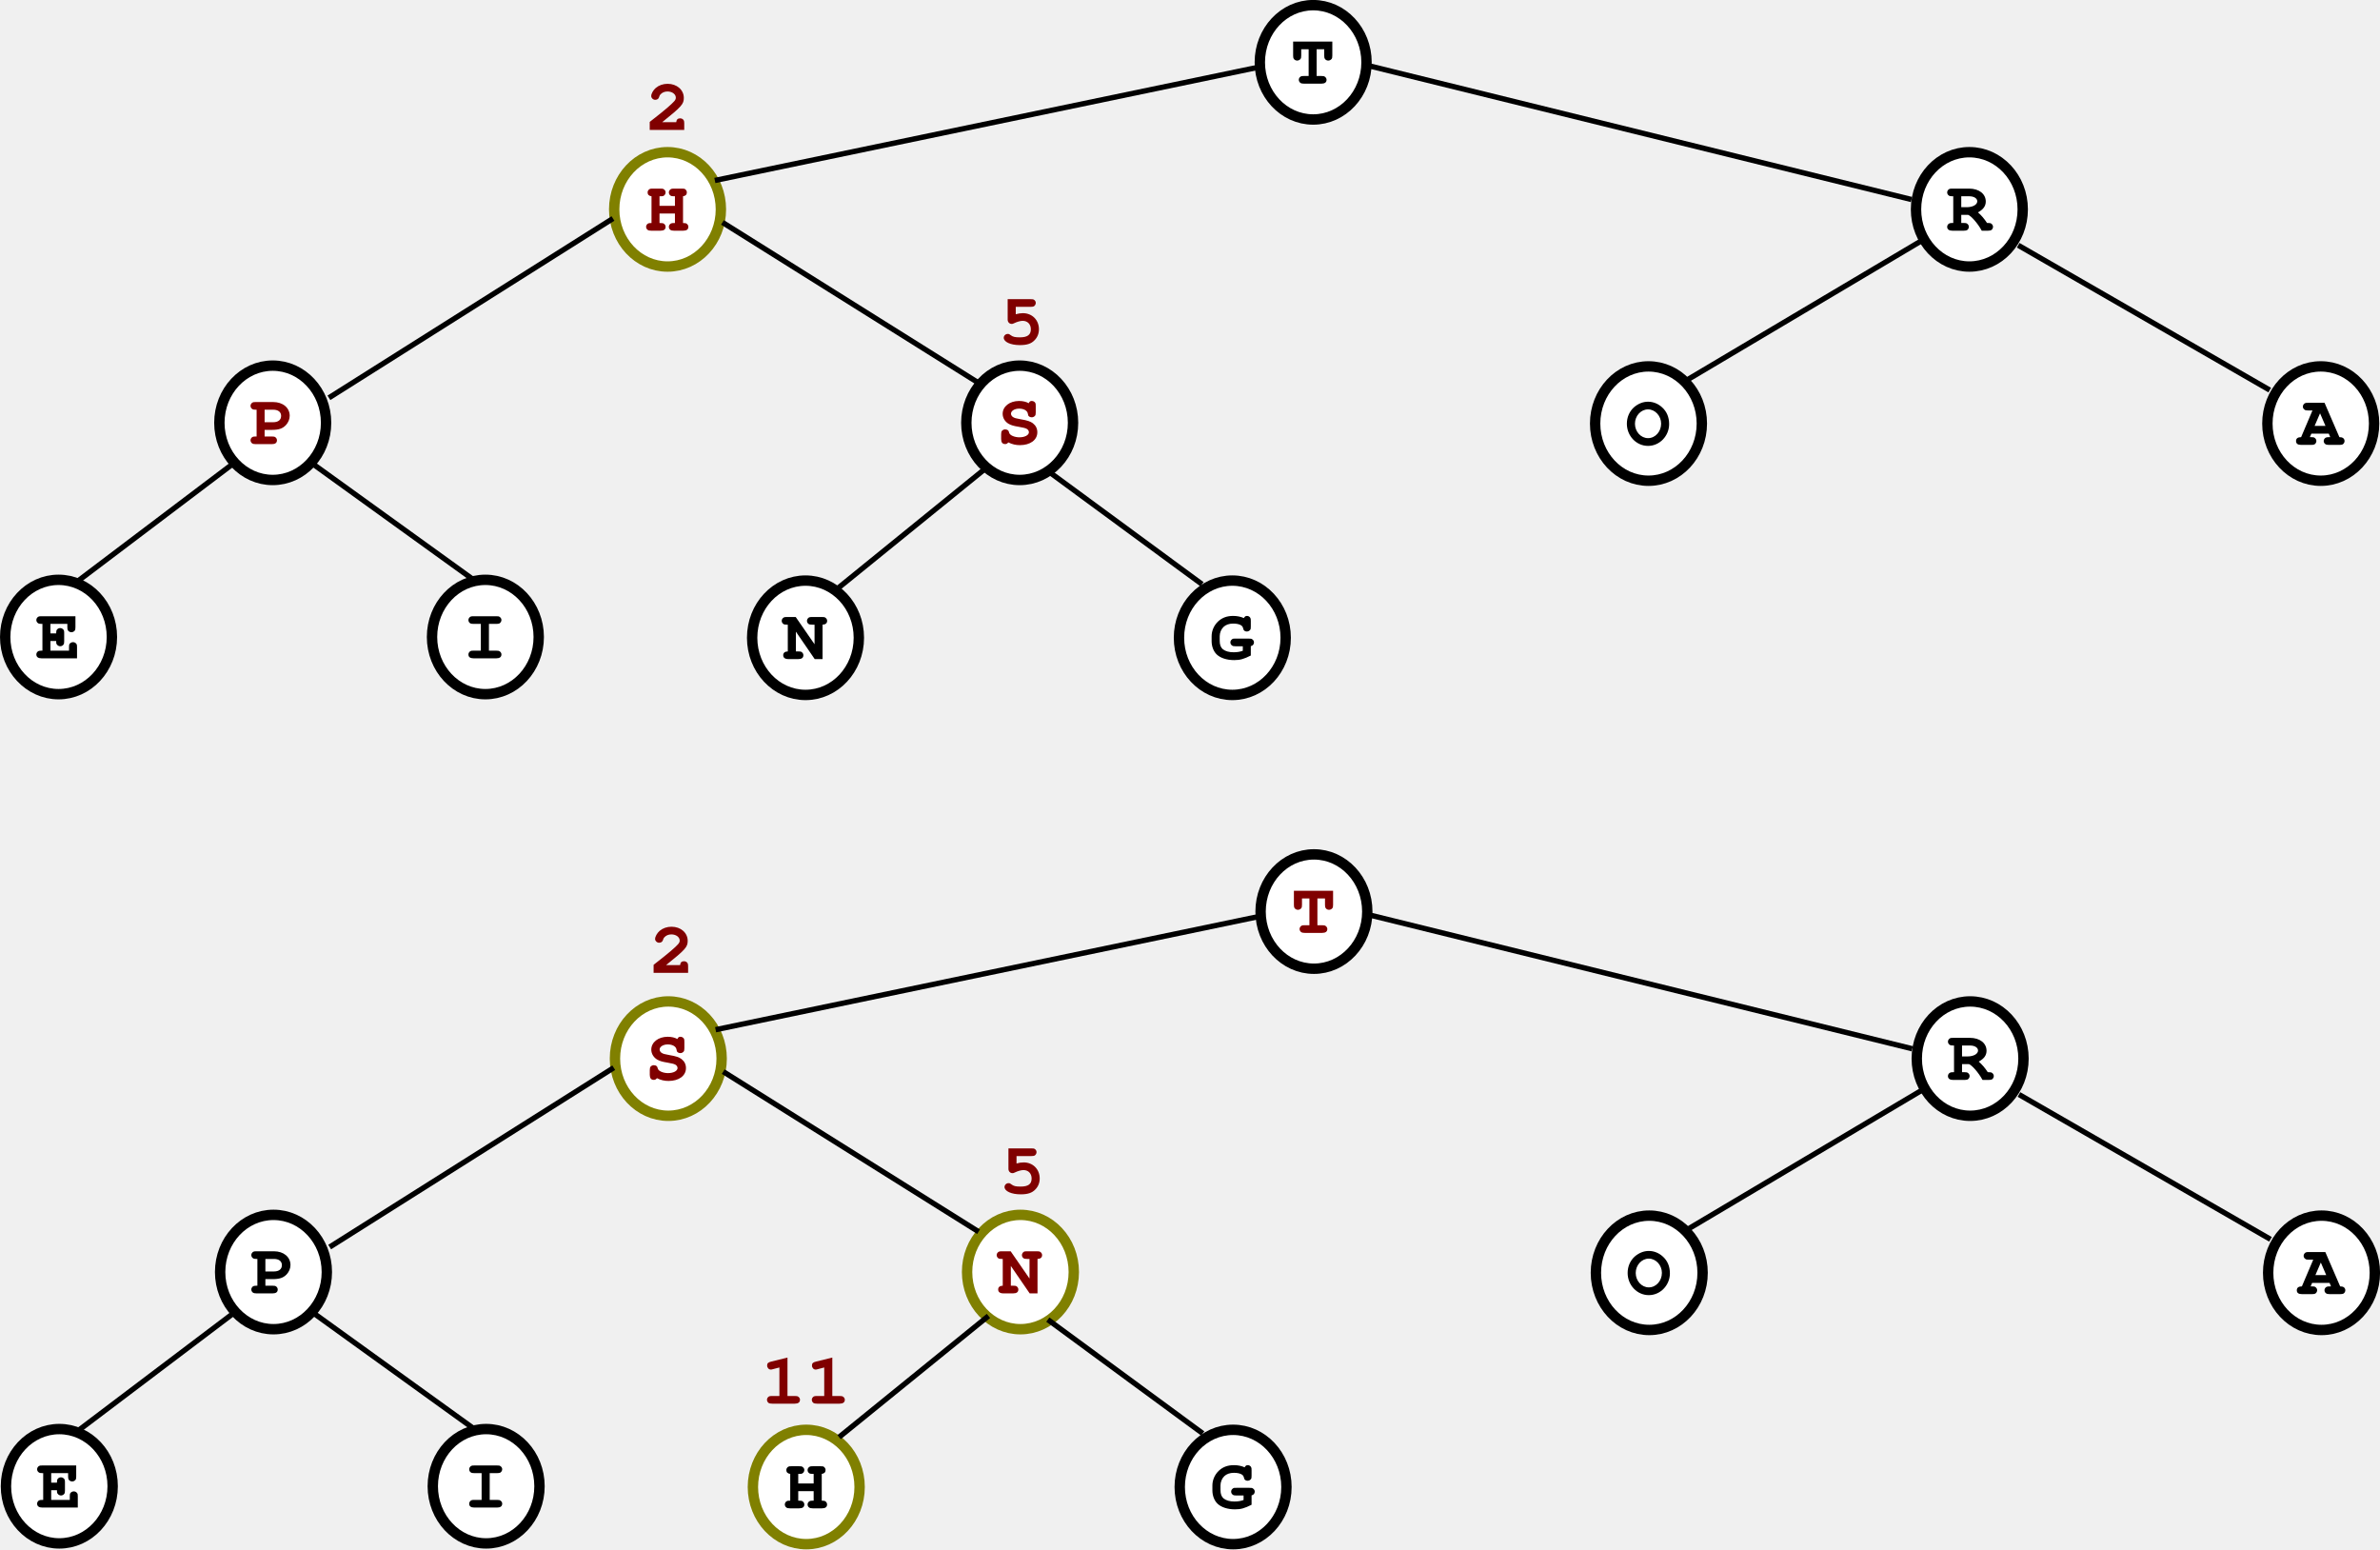
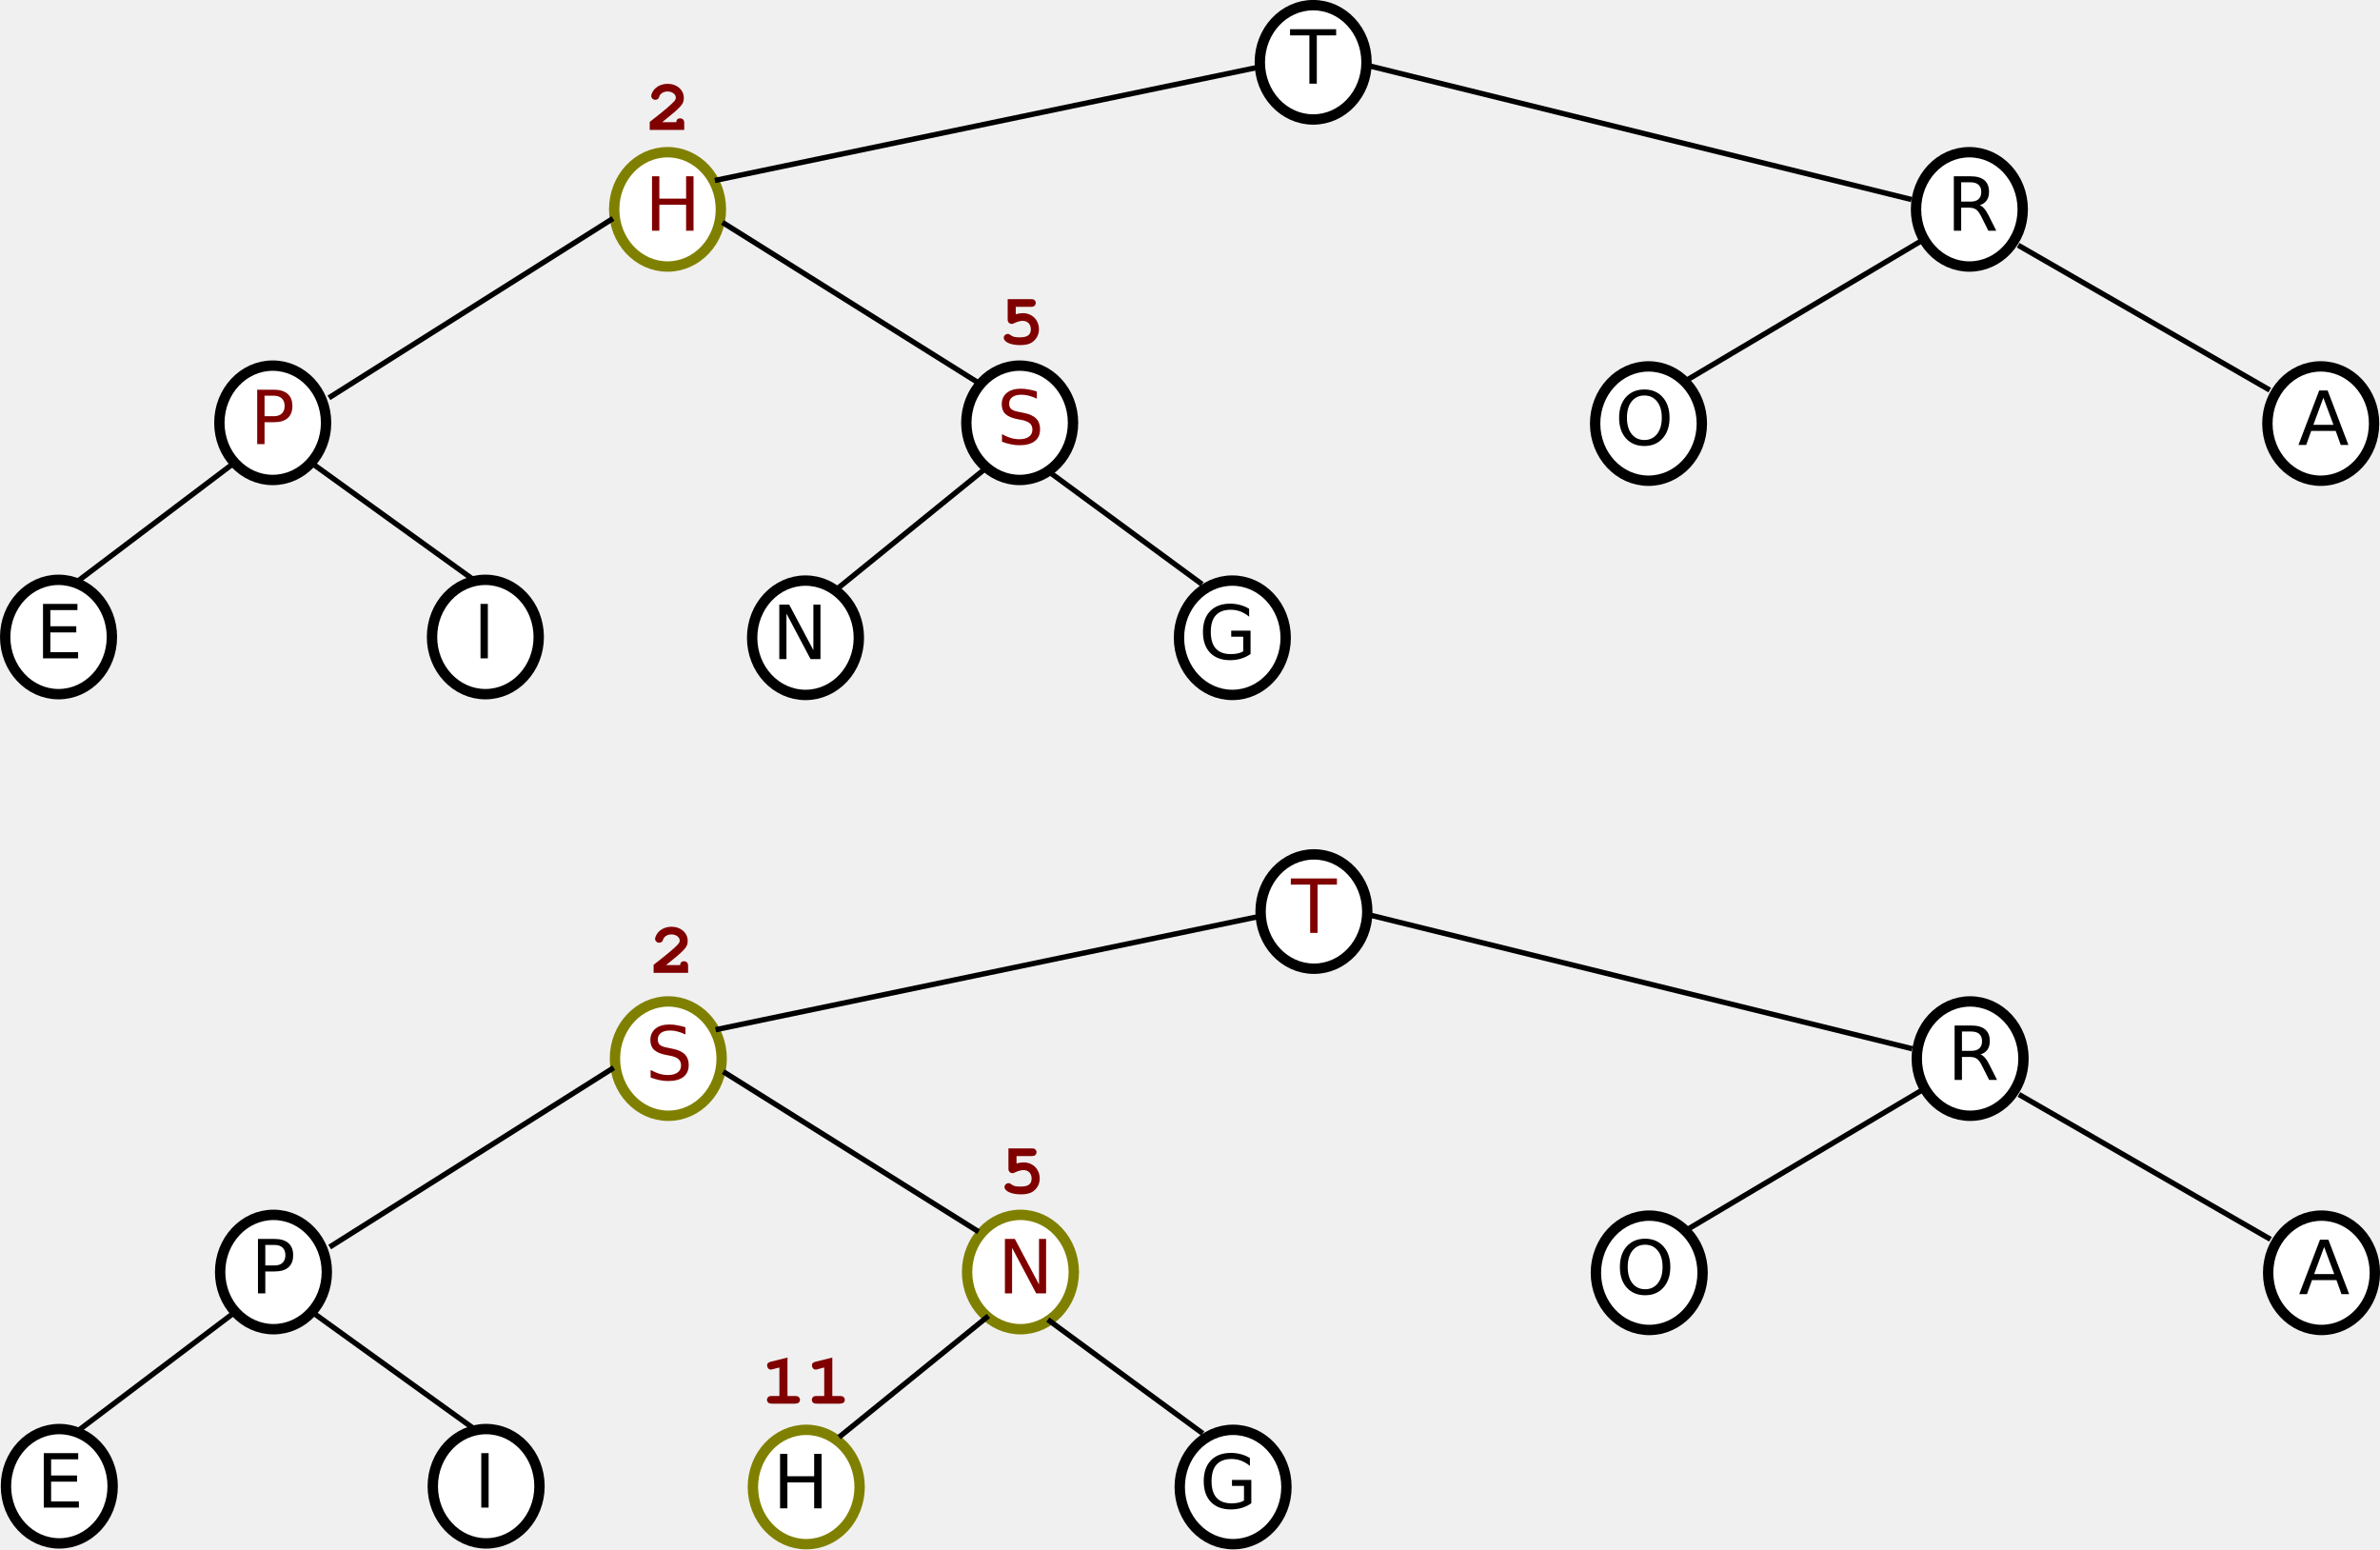
<svg xmlns="http://www.w3.org/2000/svg" width="446.08" height="290.375" id="svg3784" version="1.1">
  <defs id="defs3786" />
  <g id="layer1" transform="translate(-140.6103,-22.2894)">
    <path transform="translate(17.45045,-82.67935)" style="fill:#ffffff;fill-opacity:1;stroke:#000000;stroke-width:1.945;stroke-linecap:butt;stroke-miterlimit:4;stroke-opacity:1;stroke-dasharray:none" id="path3020" d="m 379.286,116.648 c 0,5.917 -4.477,10.714 -10,10.714 -5.523,0 -10,-4.797 -10,-10.714 0,-5.917 4.477,-10.714 10,-10.714 5.523,0 10,4.797 10,10.714 z" />
-     <text xml:space="preserve" style="font-size:14px;font-style:normal;font-variant:normal;font-weight:bold;font-stretch:normal;line-height:125%;letter-spacing:0px;word-spacing:0px;fill:#000000;fill-opacity:1;stroke:none;font-family:Courier;-inkscape-font-specification:Courier Bold" x="382.45" y="37.969" id="text3022">
+     <text xml:space="preserve" style="font-size:14px;font-style:normal;font-variant:normal;font-weight:normal;font-stretch:normal;text-align:start;line-height:125%;letter-spacing:0px;word-spacing:0px;writing-mode:lr-tb;text-anchor:start;fill:#000000;fill-opacity:1;stroke:none;font-family:DejaVu Sans;-inkscape-font-specification:DejaVu Sans" x="382.45" y="37.969" id="text3022">
      <tspan id="tspan3024" x="382.45" y="37.969">T</tspan>
    </text>
    <path transform="translate(-103.5594,-55.12118)" style="fill:#ffffff;fill-opacity:1;stroke:#808000;stroke-width:1.945;stroke-linecap:butt;stroke-miterlimit:4;stroke-opacity:1;stroke-dasharray:none" id="path3020-7" d="m 379.286,116.648 c 0,5.917 -4.477,10.714 -10,10.714 -5.523,0 -10,-4.797 -10,-10.714 0,-5.917 4.477,-10.714 10,-10.714 5.523,0 10,4.797 10,10.714 z" />
-     <text xml:space="preserve" style="font-size:14px;font-style:normal;font-variant:normal;font-weight:bold;font-stretch:normal;line-height:125%;letter-spacing:0px;word-spacing:0px;fill:#800000;fill-opacity:1;stroke:none;font-family:Courier;-inkscape-font-specification:Courier Bold" x="261.441" y="65.527" id="text3022-4">
+     <text xml:space="preserve" style="font-size:14px;font-style:normal;font-variant:normal;font-weight:normal;font-stretch:normal;text-align:start;line-height:125%;letter-spacing:0px;word-spacing:0px;writing-mode:lr-tb;text-anchor:start;fill:#800000;fill-opacity:1;stroke:none;font-family:DejaVu Sans;-inkscape-font-specification:DejaVu Sans" x="261.441" y="65.527" id="text3022-4">
      <tspan id="tspan3024-1" x="261.441" y="65.527">H</tspan>
    </text>
    <path transform="translate(140.4407,-55.12118)" style="fill:#ffffff;fill-opacity:1;stroke:#000000;stroke-width:1.945;stroke-linecap:butt;stroke-miterlimit:4;stroke-opacity:1;stroke-dasharray:none" id="path3020-0" d="m 379.286,116.648 c 0,5.917 -4.477,10.714 -10,10.714 -5.523,0 -10,-4.797 -10,-10.714 0,-5.917 4.477,-10.714 10,-10.714 5.523,0 10,4.797 10,10.714 z" />
-     <text xml:space="preserve" style="font-size:14px;font-style:normal;font-variant:normal;font-weight:bold;font-stretch:normal;line-height:125%;letter-spacing:0px;word-spacing:0px;fill:#000000;fill-opacity:1;stroke:none;font-family:Courier;-inkscape-font-specification:Courier Bold" x="505.441" y="65.527" id="text3022-5">
+     <text xml:space="preserve" style="font-size:14px;font-style:normal;font-variant:normal;font-weight:normal;font-stretch:normal;text-align:start;line-height:125%;letter-spacing:0px;word-spacing:0px;writing-mode:lr-tb;text-anchor:start;fill:#000000;fill-opacity:1;stroke:none;font-family:DejaVu Sans;-inkscape-font-specification:DejaVu Sans" x="505.441" y="65.527" id="text3022-5">
      <tspan id="tspan3024-2" x="505.441" y="65.527">R</tspan>
    </text>
    <path transform="translate(-177.5594,-15.12117)" style="fill:#ffffff;fill-opacity:1;stroke:#000000;stroke-width:1.945;stroke-linecap:butt;stroke-miterlimit:4;stroke-opacity:1;stroke-dasharray:none" id="path3020-04" d="m 379.286,116.648 c 0,5.917 -4.477,10.714 -10,10.714 -5.523,0 -10,-4.797 -10,-10.714 0,-5.917 4.477,-10.714 10,-10.714 5.523,0 10,4.797 10,10.714 z" />
-     <text xml:space="preserve" style="font-size:14px;font-style:normal;font-variant:normal;font-weight:bold;font-stretch:normal;line-height:125%;letter-spacing:0px;word-spacing:0px;fill:#800000;fill-opacity:1;stroke:none;font-family:Courier;-inkscape-font-specification:Courier Bold" x="187.441" y="105.527" id="text3022-1">
+     <text xml:space="preserve" style="font-size:14px;font-style:normal;font-variant:normal;font-weight:normal;font-stretch:normal;text-align:start;line-height:125%;letter-spacing:0px;word-spacing:0px;writing-mode:lr-tb;text-anchor:start;fill:#800000;fill-opacity:1;stroke:none;font-family:DejaVu Sans;-inkscape-font-specification:DejaVu Sans" x="187.441" y="105.527" id="text3022-1">
      <tspan id="tspan3024-3" x="187.441" y="105.527">P</tspan>
    </text>
    <path transform="translate(-37.55937,-15.12117)" style="fill:#ffffff;fill-opacity:1;stroke:#000000;stroke-width:1.945;stroke-linecap:butt;stroke-miterlimit:4;stroke-opacity:1;stroke-dasharray:none" id="path3020-2" d="m 379.286,116.648 c 0,5.917 -4.477,10.714 -10,10.714 -5.523,0 -10,-4.797 -10,-10.714 0,-5.917 4.477,-10.714 10,-10.714 5.523,0 10,4.797 10,10.714 z" />
-     <text xml:space="preserve" style="font-size:14px;font-style:normal;font-variant:normal;font-weight:bold;font-stretch:normal;line-height:125%;letter-spacing:0px;word-spacing:0px;fill:#800000;fill-opacity:1;stroke:none;font-family:Courier;-inkscape-font-specification:Courier Bold" x="327.441" y="105.527" id="text3022-6">
+     <text xml:space="preserve" style="font-size:14px;font-style:normal;font-variant:normal;font-weight:normal;font-stretch:normal;text-align:start;line-height:125%;letter-spacing:0px;word-spacing:0px;writing-mode:lr-tb;text-anchor:start;fill:#800000;fill-opacity:1;stroke:none;font-family:DejaVu Sans;-inkscape-font-specification:DejaVu Sans" x="327.441" y="105.527" id="text3022-6">
      <tspan id="tspan3024-7" x="327.441" y="105.527">S</tspan>
    </text>
    <path transform="translate(80.29779,-14.97832)" style="fill:#ffffff;fill-opacity:1;stroke:#000000;stroke-width:1.945;stroke-linecap:butt;stroke-miterlimit:4;stroke-opacity:1;stroke-dasharray:none" id="path3020-00" d="m 379.286,116.648 c 0,5.917 -4.477,10.714 -10,10.714 -5.523,0 -10,-4.797 -10,-10.714 0,-5.917 4.477,-10.714 10,-10.714 5.523,0 10,4.797 10,10.714 z" />
-     <text xml:space="preserve" style="font-size:14px;font-style:normal;font-variant:normal;font-weight:bold;font-stretch:normal;line-height:125%;letter-spacing:0px;word-spacing:0px;fill:#000000;fill-opacity:1;stroke:none;font-family:Courier;-inkscape-font-specification:Courier Bold" x="445.298" y="105.67" id="text3022-7">
-       <tspan id="tspan3024-30" x="445.298" y="105.67">O</tspan>
+     <text xml:space="preserve" style="font-size:14px;font-style:normal;font-variant:normal;font-weight:normal;font-stretch:normal;text-align:start;line-height:125%;letter-spacing:0px;word-spacing:0px;writing-mode:lr-tb;text-anchor:start;fill:#000000;fill-opacity:1;stroke:none;font-family:DejaVu Sans;-inkscape-font-specification:DejaVu Sans" x="443.298" y="105.67" id="text3022-7">
+       <tspan id="tspan3024-30" x="443.298" y="105.67">O</tspan>
    </text>
    <path transform="translate(206.2978,-14.97832)" style="fill:#ffffff;fill-opacity:1;stroke:#000000;stroke-width:1.945;stroke-linecap:butt;stroke-miterlimit:4;stroke-opacity:1;stroke-dasharray:none" id="path3020-9" d="m 379.286,116.648 c 0,5.917 -4.477,10.714 -10,10.714 -5.523,0 -10,-4.797 -10,-10.714 0,-5.917 4.477,-10.714 10,-10.714 5.523,0 10,4.797 10,10.714 z" />
-     <text xml:space="preserve" style="font-size:14px;font-style:normal;font-variant:normal;font-weight:bold;font-stretch:normal;line-height:125%;letter-spacing:0px;word-spacing:0px;fill:#000000;fill-opacity:1;stroke:none;font-family:Courier;-inkscape-font-specification:Courier Bold" x="571.298" y="105.67" id="text3022-16">
+     <text xml:space="preserve" style="font-size:14px;font-style:normal;font-variant:normal;font-weight:normal;font-stretch:normal;text-align:start;line-height:125%;letter-spacing:0px;word-spacing:0px;writing-mode:lr-tb;text-anchor:start;fill:#000000;fill-opacity:1;stroke:none;font-family:DejaVu Sans;-inkscape-font-specification:DejaVu Sans" x="571.298" y="105.67" id="text3022-16">
      <tspan id="tspan3024-79" x="571.298" y="105.67">A</tspan>
    </text>
    <path transform="translate(-217.7022,25.02168)" style="fill:#ffffff;fill-opacity:1;stroke:#000000;stroke-width:1.945;stroke-linecap:butt;stroke-miterlimit:4;stroke-opacity:1;stroke-dasharray:none" id="path3020-6" d="m 379.286,116.648 c 0,5.917 -4.477,10.714 -10,10.714 -5.523,0 -10,-4.797 -10,-10.714 0,-5.917 4.477,-10.714 10,-10.714 5.523,0 10,4.797 10,10.714 z" />
-     <text xml:space="preserve" style="font-size:14px;font-style:normal;font-variant:normal;font-weight:bold;font-stretch:normal;line-height:125%;letter-spacing:0px;word-spacing:0px;fill:#000000;fill-opacity:1;stroke:none;font-family:Courier;-inkscape-font-specification:Courier Bold" x="147.298" y="145.67" id="text3022-2">
+     <text xml:space="preserve" style="font-size:14px;font-style:normal;font-variant:normal;font-weight:normal;font-stretch:normal;text-align:start;line-height:125%;letter-spacing:0px;word-spacing:0px;writing-mode:lr-tb;text-anchor:start;fill:#000000;fill-opacity:1;stroke:none;font-family:DejaVu Sans;-inkscape-font-specification:DejaVu Sans" x="147.298" y="145.67" id="text3022-2">
      <tspan id="tspan3024-33" x="147.298" y="145.67">E</tspan>
    </text>
    <path transform="translate(-137.7022,25.02168)" style="fill:#ffffff;fill-opacity:1;stroke:#000000;stroke-width:1.945;stroke-linecap:butt;stroke-miterlimit:4;stroke-opacity:1;stroke-dasharray:none" id="path3020-93" d="m 379.286,116.648 c 0,5.917 -4.477,10.714 -10,10.714 -5.523,0 -10,-4.797 -10,-10.714 0,-5.917 4.477,-10.714 10,-10.714 5.523,0 10,4.797 10,10.714 z" />
-     <text xml:space="preserve" style="font-size:14px;font-style:normal;font-variant:normal;font-weight:bold;font-stretch:normal;line-height:125%;letter-spacing:0px;word-spacing:0px;fill:#000000;fill-opacity:1;stroke:none;font-family:Courier;-inkscape-font-specification:Courier Bold" x="227.298" y="145.67" id="text3022-9">
-       <tspan id="tspan3024-9" x="227.298" y="145.67">I</tspan>
+     <text xml:space="preserve" style="font-size:14px;font-style:normal;font-variant:normal;font-weight:normal;font-stretch:normal;text-align:start;line-height:125%;letter-spacing:0px;word-spacing:0px;writing-mode:lr-tb;text-anchor:start;fill:#000000;fill-opacity:1;stroke:none;font-family:DejaVu Sans;-inkscape-font-specification:DejaVu Sans" x="229.298" y="145.67" id="text3022-9">
+       <tspan id="tspan3024-9" x="229.298" y="145.67">I</tspan>
    </text>
    <path transform="translate(-77.70223,25.16454)" style="fill:#ffffff;fill-opacity:1;stroke:#000000;stroke-width:1.945;stroke-linecap:butt;stroke-miterlimit:4;stroke-opacity:1;stroke-dasharray:none" id="path3020-1" d="m 379.286,116.648 c 0,5.917 -4.477,10.714 -10,10.714 -5.523,0 -10,-4.797 -10,-10.714 0,-5.917 4.477,-10.714 10,-10.714 5.523,0 10,4.797 10,10.714 z" />
-     <text xml:space="preserve" style="font-size:14px;font-style:normal;font-variant:normal;font-weight:bold;font-stretch:normal;line-height:125%;letter-spacing:0px;word-spacing:0px;fill:#000000;fill-opacity:1;stroke:none;font-family:Courier;-inkscape-font-specification:Courier Bold" x="287.298" y="145.812" id="text3022-91">
-       <tspan id="tspan3024-0" x="287.298" y="145.812">N</tspan>
+     <text xml:space="preserve" style="font-size:14px;font-style:normal;font-variant:normal;font-weight:normal;font-stretch:normal;text-align:start;line-height:125%;letter-spacing:0px;word-spacing:0px;writing-mode:lr-tb;text-anchor:start;fill:#000000;fill-opacity:1;stroke:none;font-family:DejaVu Sans;-inkscape-font-specification:DejaVu Sans" x="285.298" y="145.812" id="text3022-91">
+       <tspan id="tspan3024-0" x="285.298" y="145.812">N</tspan>
    </text>
    <path transform="translate(2.297773,25.16454)" style="fill:#ffffff;fill-opacity:1;stroke:#000000;stroke-width:1.945;stroke-linecap:butt;stroke-miterlimit:4;stroke-opacity:1;stroke-dasharray:none" id="path3020-94" d="m 379.286,116.648 c 0,5.917 -4.477,10.714 -10,10.714 -5.523,0 -10,-4.797 -10,-10.714 0,-5.917 4.477,-10.714 10,-10.714 5.523,0 10,4.797 10,10.714 z" />
-     <text xml:space="preserve" style="font-size:14px;font-style:normal;font-variant:normal;font-weight:bold;font-stretch:normal;line-height:125%;letter-spacing:0px;word-spacing:0px;fill:#000000;fill-opacity:1;stroke:none;font-family:Courier;-inkscape-font-specification:Courier Bold" x="367.298" y="145.812" id="text3022-15">
-       <tspan id="tspan3024-13" x="367.298" y="145.812">G</tspan>
+     <text xml:space="preserve" style="font-size:14px;font-style:normal;font-variant:normal;font-weight:normal;font-stretch:normal;text-align:start;line-height:125%;letter-spacing:0px;word-spacing:0px;writing-mode:lr-tb;text-anchor:start;fill:#000000;fill-opacity:1;stroke:none;font-family:DejaVu Sans;-inkscape-font-specification:DejaVu Sans" x="365.298" y="145.812" id="text3022-15">
+       <tspan id="tspan3024-13" x="365.298" y="145.812">G</tspan>
    </text>
    <path style="fill:none;stroke:#000000;stroke-width:1px;stroke-linecap:butt;stroke-linejoin:miter;stroke-opacity:1" d="M 274.593,56.111 377.45,34.683" id="path3195" />
    <path style="fill:none;stroke:#000000;stroke-width:1px;stroke-linecap:butt;stroke-linejoin:miter;stroke-opacity:1" d="M 397.45,34.683 C 498.879,59.683 498.879,59.683 498.879,59.683" id="path3197" />
    <path style="fill:none;stroke:#000000;stroke-width:1px;stroke-linecap:butt;stroke-linejoin:miter;stroke-opacity:1" d="M 202.26,96.843 C 255.498,63.237 255.498,63.237 255.498,63.237" id="path3199" />
    <path style="fill:none;stroke:#000000;stroke-width:1px;stroke-linecap:butt;stroke-linejoin:miter;stroke-opacity:1" d="m 155.308,131.111 c 29.286,-22.143 29.286,-22.143 29.286,-22.143" id="path3201" />
    <path style="fill:none;stroke:#000000;stroke-width:1px;stroke-linecap:butt;stroke-linejoin:miter;stroke-opacity:1" d="m 198.879,108.969 c 30.714,22.143 30.714,22.143 30.714,22.143" id="path3203" />
    <path style="fill:none;stroke:#000000;stroke-width:1px;stroke-linecap:butt;stroke-linejoin:miter;stroke-opacity:1" d="m 276.022,63.969 c 47.857,30 47.857,30 47.857,30" id="path3205" />
    <path style="fill:none;stroke:#000000;stroke-width:1px;stroke-linecap:butt;stroke-linejoin:miter;stroke-opacity:1" d="M 297.737,132.471 C 325.735,109.752 325.735,109.752 325.735,109.752" id="path3207" />
    <path style="fill:none;stroke:#000000;stroke-width:1px;stroke-linecap:butt;stroke-linejoin:miter;stroke-opacity:1" d="m 336.86,110.442 c 29.037,21.338 29.037,21.338 29.037,21.338" id="path3209" />
    <path style="fill:none;stroke:#000000;stroke-width:1px;stroke-linecap:butt;stroke-linejoin:miter;stroke-opacity:1" d="m 456.022,93.969 c 45.714,-27.143 45.714,-27.143 45.714,-27.143" id="path3211" />
    <path style="fill:none;stroke:#000000;stroke-width:1px;stroke-linecap:butt;stroke-linejoin:miter;stroke-opacity:1" d="m 518.879,68.254 c 47.143,27.143 47.143,27.143 47.143,27.143" id="path3213" />
    <text xml:space="preserve" style="font-size:14px;font-style:normal;font-variant:normal;font-weight:bold;font-stretch:normal;line-height:125%;letter-spacing:0px;word-spacing:0px;fill:#800000;fill-opacity:1;stroke:none;font-family:Courier;-inkscape-font-specification:Courier Bold" x="327.869" y="86.761" id="text3452">
      <tspan id="tspan3454" x="327.869" y="86.761">5</tspan>
    </text>
    <path transform="translate(17.59332,76.47675)" style="fill:#ffffff;fill-opacity:1;stroke:#000000;stroke-width:1.945;stroke-linecap:butt;stroke-miterlimit:4;stroke-opacity:1;stroke-dasharray:none" id="path3020-8" d="m 379.286,116.648 c 0,5.917 -4.477,10.714 -10,10.714 -5.523,0 -10,-4.797 -10,-10.714 0,-5.917 4.477,-10.714 10,-10.714 5.523,0 10,4.797 10,10.714 z" />
-     <text xml:space="preserve" style="font-size:14px;font-style:normal;font-variant:normal;font-weight:bold;font-stretch:normal;line-height:125%;letter-spacing:0px;word-spacing:0px;fill:#800000;fill-opacity:1;stroke:none;font-family:Courier;-inkscape-font-specification:Courier Bold" x="382.593" y="197.125" id="text3022-22">
+     <text xml:space="preserve" style="font-size:14px;font-style:normal;font-variant:normal;font-weight:normal;font-stretch:normal;text-align:start;line-height:125%;letter-spacing:0px;word-spacing:0px;writing-mode:lr-tb;text-anchor:start;fill:#800000;fill-opacity:1;stroke:none;font-family:DejaVu Sans;-inkscape-font-specification:DejaVu Sans" x="382.593" y="197.125" id="text3022-22">
      <tspan id="tspan3024-25" x="382.593" y="197.125">T</tspan>
    </text>
    <path transform="translate(-103.4165,104.0349)" style="fill:#ffffff;fill-opacity:1;stroke:#808000;stroke-width:1.945;stroke-linecap:butt;stroke-miterlimit:4;stroke-opacity:1;stroke-dasharray:none" id="path3020-7-7" d="m 379.286,116.648 c 0,5.917 -4.477,10.714 -10,10.714 -5.523,0 -10,-4.797 -10,-10.714 0,-5.917 4.477,-10.714 10,-10.714 5.523,0 10,4.797 10,10.714 z" />
-     <text xml:space="preserve" style="font-size:14px;font-style:normal;font-variant:normal;font-weight:bold;font-stretch:normal;line-height:125%;letter-spacing:0px;word-spacing:0px;fill:#800000;fill-opacity:1;stroke:none;font-family:Courier;-inkscape-font-specification:Courier Bold" x="261.584" y="224.683" id="text3022-4-3">
+     <text xml:space="preserve" style="font-size:14px;font-style:normal;font-variant:normal;font-weight:normal;font-stretch:normal;text-align:start;line-height:125%;letter-spacing:0px;word-spacing:0px;writing-mode:lr-tb;text-anchor:start;fill:#800000;fill-opacity:1;stroke:none;font-family:DejaVu Sans;-inkscape-font-specification:DejaVu Sans" x="261.584" y="224.683" id="text3022-4-3">
      <tspan id="tspan3024-1-6" x="261.584" y="224.683">S</tspan>
    </text>
    <path transform="translate(140.5835,104.0349)" style="fill:#ffffff;fill-opacity:1;stroke:#000000;stroke-width:1.945;stroke-linecap:butt;stroke-miterlimit:4;stroke-opacity:1;stroke-dasharray:none" id="path3020-0-9" d="m 379.286,116.648 c 0,5.917 -4.477,10.714 -10,10.714 -5.523,0 -10,-4.797 -10,-10.714 0,-5.917 4.477,-10.714 10,-10.714 5.523,0 10,4.797 10,10.714 z" />
-     <text xml:space="preserve" style="font-size:14px;font-style:normal;font-variant:normal;font-weight:bold;font-stretch:normal;line-height:125%;letter-spacing:0px;word-spacing:0px;fill:#000000;fill-opacity:1;stroke:none;font-family:Courier;-inkscape-font-specification:Courier Bold" x="505.584" y="224.683" id="text3022-5-6">
+     <text xml:space="preserve" style="font-size:14px;font-style:normal;font-variant:normal;font-weight:normal;font-stretch:normal;text-align:start;line-height:125%;letter-spacing:0px;word-spacing:0px;writing-mode:lr-tb;text-anchor:start;fill:#000000;fill-opacity:1;stroke:none;font-family:DejaVu Sans;-inkscape-font-specification:DejaVu Sans" x="505.584" y="224.683" id="text3022-5-6">
      <tspan id="tspan3024-2-5" x="505.584" y="224.683">R</tspan>
    </text>
    <path transform="translate(-177.4165,144.0349)" style="fill:#ffffff;fill-opacity:1;stroke:#000000;stroke-width:1.945;stroke-linecap:butt;stroke-miterlimit:4;stroke-opacity:1;stroke-dasharray:none" id="path3020-04-8" d="m 379.286,116.648 c 0,5.917 -4.477,10.714 -10,10.714 -5.523,0 -10,-4.797 -10,-10.714 0,-5.917 4.477,-10.714 10,-10.714 5.523,0 10,4.797 10,10.714 z" />
-     <text xml:space="preserve" style="font-size:14px;font-style:normal;font-variant:normal;font-weight:bold;font-stretch:normal;line-height:125%;letter-spacing:0px;word-spacing:0px;fill:#000000;fill-opacity:1;stroke:none;font-family:Courier;-inkscape-font-specification:Courier Bold" x="187.584" y="264.683" id="text3022-1-7">
+     <text xml:space="preserve" style="font-size:14px;font-style:normal;font-variant:normal;font-weight:normal;font-stretch:normal;text-align:start;line-height:125%;letter-spacing:0px;word-spacing:0px;writing-mode:lr-tb;text-anchor:start;fill:#000000;fill-opacity:1;stroke:none;font-family:DejaVu Sans;-inkscape-font-specification:DejaVu Sans" x="187.584" y="264.683" id="text3022-1-7">
      <tspan id="tspan3024-3-4" x="187.584" y="264.683">P</tspan>
    </text>
    <path transform="translate(-37.4165,144.0349)" style="fill:#ffffff;fill-opacity:1;stroke:#808000;stroke-width:1.945;stroke-linecap:butt;stroke-miterlimit:4;stroke-opacity:1;stroke-dasharray:none" id="path3020-2-1" d="m 379.286,116.648 c 0,5.917 -4.477,10.714 -10,10.714 -5.523,0 -10,-4.797 -10,-10.714 0,-5.917 4.477,-10.714 10,-10.714 5.523,0 10,4.797 10,10.714 z" />
-     <text xml:space="preserve" style="font-size:14px;font-style:normal;font-variant:normal;font-weight:bold;font-stretch:normal;line-height:125%;letter-spacing:0px;word-spacing:0px;fill:#800000;fill-opacity:1;stroke:none;font-family:Courier;-inkscape-font-specification:Courier Bold" x="327.584" y="264.683" id="text3022-6-0">
+     <text xml:space="preserve" style="font-size:14px;font-style:normal;font-variant:normal;font-weight:normal;font-stretch:normal;text-align:start;line-height:125%;letter-spacing:0px;word-spacing:0px;writing-mode:lr-tb;text-anchor:start;fill:#800000;fill-opacity:1;stroke:none;font-family:DejaVu Sans;-inkscape-font-specification:DejaVu Sans" x="327.584" y="264.683" id="text3022-6-0">
      <tspan id="tspan3024-7-3" x="327.584" y="264.683">N</tspan>
    </text>
    <path transform="translate(80.44065,144.1778)" style="fill:#ffffff;fill-opacity:1;stroke:#000000;stroke-width:1.945;stroke-linecap:butt;stroke-miterlimit:4;stroke-opacity:1;stroke-dasharray:none" id="path3020-00-4" d="m 379.286,116.648 c 0,5.917 -4.477,10.714 -10,10.714 -5.523,0 -10,-4.797 -10,-10.714 0,-5.917 4.477,-10.714 10,-10.714 5.523,0 10,4.797 10,10.714 z" />
-     <text xml:space="preserve" style="font-size:14px;font-style:normal;font-variant:normal;font-weight:bold;font-stretch:normal;line-height:125%;letter-spacing:0px;word-spacing:0px;fill:#000000;fill-opacity:1;stroke:none;font-family:Courier;-inkscape-font-specification:Courier Bold" x="445.441" y="264.826" id="text3022-7-1">
-       <tspan id="tspan3024-30-7" x="445.441" y="264.826">O</tspan>
+     <text xml:space="preserve" style="font-size:14px;font-style:normal;font-variant:normal;font-weight:normal;font-stretch:normal;text-align:start;line-height:125%;letter-spacing:0px;word-spacing:0px;writing-mode:lr-tb;text-anchor:start;fill:#000000;fill-opacity:1;stroke:none;font-family:DejaVu Sans;-inkscape-font-specification:DejaVu Sans" x="443.441" y="264.826" id="text3022-7-1">
+       <tspan id="tspan3024-30-7" x="443.441" y="264.826">O</tspan>
    </text>
    <path transform="translate(206.4407,144.1778)" style="fill:#ffffff;fill-opacity:1;stroke:#000000;stroke-width:1.945;stroke-linecap:butt;stroke-miterlimit:4;stroke-opacity:1;stroke-dasharray:none" id="path3020-9-8" d="m 379.286,116.648 c 0,5.917 -4.477,10.714 -10,10.714 -5.523,0 -10,-4.797 -10,-10.714 0,-5.917 4.477,-10.714 10,-10.714 5.523,0 10,4.797 10,10.714 z" />
-     <text xml:space="preserve" style="font-size:14px;font-style:normal;font-variant:normal;font-weight:bold;font-stretch:normal;line-height:125%;letter-spacing:0px;word-spacing:0px;fill:#000000;fill-opacity:1;stroke:none;font-family:Courier;-inkscape-font-specification:Courier Bold" x="571.441" y="264.826" id="text3022-16-4">
+     <text xml:space="preserve" style="font-size:14px;font-style:normal;font-variant:normal;font-weight:normal;font-stretch:normal;text-align:start;line-height:125%;letter-spacing:0px;word-spacing:0px;writing-mode:lr-tb;text-anchor:start;fill:#000000;fill-opacity:1;stroke:none;font-family:DejaVu Sans;-inkscape-font-specification:DejaVu Sans" x="571.441" y="264.826" id="text3022-16-4">
      <tspan id="tspan3024-79-7" x="571.441" y="264.826">A</tspan>
    </text>
    <path transform="translate(-217.5594,184.1778)" style="fill:#ffffff;fill-opacity:1;stroke:#000000;stroke-width:1.945;stroke-linecap:butt;stroke-miterlimit:4;stroke-opacity:1;stroke-dasharray:none" id="path3020-6-9" d="m 379.286,116.648 c 0,5.917 -4.477,10.714 -10,10.714 -5.523,0 -10,-4.797 -10,-10.714 0,-5.917 4.477,-10.714 10,-10.714 5.523,0 10,4.797 10,10.714 z" />
-     <text xml:space="preserve" style="font-size:14px;font-style:normal;font-variant:normal;font-weight:bold;font-stretch:normal;line-height:125%;letter-spacing:0px;word-spacing:0px;fill:#000000;fill-opacity:1;stroke:none;font-family:Courier;-inkscape-font-specification:Courier Bold" x="147.441" y="304.826" id="text3022-2-0">
+     <text xml:space="preserve" style="font-size:14px;font-style:normal;font-variant:normal;font-weight:normal;font-stretch:normal;text-align:start;line-height:125%;letter-spacing:0px;word-spacing:0px;writing-mode:lr-tb;text-anchor:start;fill:#000000;fill-opacity:1;stroke:none;font-family:DejaVu Sans;-inkscape-font-specification:DejaVu Sans" x="147.441" y="304.826" id="text3022-2-0">
      <tspan id="tspan3024-33-1" x="147.441" y="304.826">E</tspan>
    </text>
    <path transform="translate(-137.5594,184.1778)" style="fill:#ffffff;fill-opacity:1;stroke:#000000;stroke-width:1.945;stroke-linecap:butt;stroke-miterlimit:4;stroke-opacity:1;stroke-dasharray:none" id="path3020-93-7" d="m 379.286,116.648 c 0,5.917 -4.477,10.714 -10,10.714 -5.523,0 -10,-4.797 -10,-10.714 0,-5.917 4.477,-10.714 10,-10.714 5.523,0 10,4.797 10,10.714 z" />
-     <text xml:space="preserve" style="font-size:14px;font-style:normal;font-variant:normal;font-weight:bold;font-stretch:normal;line-height:125%;letter-spacing:0px;word-spacing:0px;fill:#000000;fill-opacity:1;stroke:none;font-family:Courier;-inkscape-font-specification:Courier Bold" x="227.441" y="304.826" id="text3022-9-2">
-       <tspan id="tspan3024-9-4" x="227.441" y="304.826">I</tspan>
+     <text xml:space="preserve" style="font-size:14px;font-style:normal;font-variant:normal;font-weight:normal;font-stretch:normal;text-align:start;line-height:125%;letter-spacing:0px;word-spacing:0px;writing-mode:lr-tb;text-anchor:start;fill:#000000;fill-opacity:1;stroke:none;font-family:DejaVu Sans;-inkscape-font-specification:DejaVu Sans" x="229.441" y="304.826" id="text3022-9-2">
+       <tspan id="tspan3024-9-4" x="229.441" y="304.826">I</tspan>
    </text>
    <path transform="translate(-77.55936,184.3207)" style="fill:#ffffff;fill-opacity:1;stroke:#808000;stroke-width:1.945;stroke-linecap:butt;stroke-miterlimit:4;stroke-opacity:1;stroke-dasharray:none" id="path3020-1-1" d="m 379.286,116.648 c 0,5.917 -4.477,10.714 -10,10.714 -5.523,0 -10,-4.797 -10,-10.714 0,-5.917 4.477,-10.714 10,-10.714 5.523,0 10,4.797 10,10.714 z" />
-     <text xml:space="preserve" style="font-size:14px;font-style:normal;font-variant:normal;font-weight:bold;font-stretch:normal;line-height:125%;letter-spacing:0px;word-spacing:0px;fill:#000000;fill-opacity:1;stroke:none;font-family:Courier;-inkscape-font-specification:Courier Bold" x="287.441" y="304.969" id="text3022-91-2">
-       <tspan id="tspan3024-0-2" x="287.441" y="304.969">H</tspan>
+     <text xml:space="preserve" style="font-size:14px;font-style:normal;font-variant:normal;font-weight:normal;font-stretch:normal;text-align:start;line-height:125%;letter-spacing:0px;word-spacing:0px;writing-mode:lr-tb;text-anchor:start;fill:#000000;fill-opacity:1;stroke:none;font-family:DejaVu Sans;-inkscape-font-specification:DejaVu Sans" x="285.441" y="304.969" id="text3022-91-2">
+       <tspan id="tspan3024-0-2" x="285.441" y="304.969">H</tspan>
    </text>
    <path transform="translate(2.440644,184.3207)" style="fill:#ffffff;fill-opacity:1;stroke:#000000;stroke-width:1.945;stroke-linecap:butt;stroke-miterlimit:4;stroke-opacity:1;stroke-dasharray:none" id="path3020-94-5" d="m 379.286,116.648 c 0,5.917 -4.477,10.714 -10,10.714 -5.523,0 -10,-4.797 -10,-10.714 0,-5.917 4.477,-10.714 10,-10.714 5.523,0 10,4.797 10,10.714 z" />
-     <text xml:space="preserve" style="font-size:14px;font-style:normal;font-variant:normal;font-weight:bold;font-stretch:normal;line-height:125%;letter-spacing:0px;word-spacing:0px;fill:#000000;fill-opacity:1;stroke:none;font-family:Courier;-inkscape-font-specification:Courier Bold" x="367.441" y="304.969" id="text3022-15-4">
-       <tspan id="tspan3024-13-6" x="367.441" y="304.969">G</tspan>
+     <text xml:space="preserve" style="font-size:14px;font-style:normal;font-variant:normal;font-weight:normal;font-stretch:normal;text-align:start;line-height:125%;letter-spacing:0px;word-spacing:0px;writing-mode:lr-tb;text-anchor:start;fill:#000000;fill-opacity:1;stroke:none;font-family:DejaVu Sans;-inkscape-font-specification:DejaVu Sans" x="365.441" y="304.969" id="text3022-15-4">
+       <tspan id="tspan3024-13-6" x="365.441" y="304.969">G</tspan>
    </text>
    <path style="fill:none;stroke:#000000;stroke-width:1px;stroke-linecap:butt;stroke-linejoin:miter;stroke-opacity:1" d="M 274.736,215.268 377.593,193.839" id="path3195-1" />
    <path style="fill:none;stroke:#000000;stroke-width:1px;stroke-linecap:butt;stroke-linejoin:miter;stroke-opacity:1" d="m 397.593,193.839 c 101.429,25 101.429,25 101.429,25" id="path3197-3" />
    <path style="fill:none;stroke:#000000;stroke-width:1px;stroke-linecap:butt;stroke-linejoin:miter;stroke-opacity:1" d="m 202.403,255.999 c 53.239,-33.607 53.239,-33.607 53.239,-33.607" id="path3199-1" />
    <path style="fill:none;stroke:#000000;stroke-width:1px;stroke-linecap:butt;stroke-linejoin:miter;stroke-opacity:1" d="m 155.45,290.267 c 29.286,-22.143 29.286,-22.143 29.286,-22.143" id="path3201-9" />
    <path style="fill:none;stroke:#000000;stroke-width:1px;stroke-linecap:butt;stroke-linejoin:miter;stroke-opacity:1" d="m 199.022,268.125 c 30.714,22.143 30.714,22.143 30.714,22.143" id="path3203-2" />
    <path style="fill:none;stroke:#000000;stroke-width:1px;stroke-linecap:butt;stroke-linejoin:miter;stroke-opacity:1" d="m 276.165,223.125 c 47.857,30 47.857,30 47.857,30" id="path3205-7" />
    <path style="fill:none;stroke:#000000;stroke-width:1px;stroke-linecap:butt;stroke-linejoin:miter;stroke-opacity:1" d="m 297.88,291.627 c 27.998,-22.718 27.998,-22.718 27.998,-22.718" id="path3207-7" />
    <path style="fill:none;stroke:#000000;stroke-width:1px;stroke-linecap:butt;stroke-linejoin:miter;stroke-opacity:1" d="m 337.003,269.599 c 29.037,21.338 29.037,21.338 29.037,21.338" id="path3209-0" />
    <path style="fill:none;stroke:#000000;stroke-width:1px;stroke-linecap:butt;stroke-linejoin:miter;stroke-opacity:1" d="M 456.165,253.125 C 501.879,225.982 501.879,225.982 501.879,225.982" id="path3211-6" />
    <path style="fill:none;stroke:#000000;stroke-width:1px;stroke-linecap:butt;stroke-linejoin:miter;stroke-opacity:1" d="m 519.022,227.41 c 47.143,27.143 47.143,27.143 47.143,27.143" id="path3213-1" />
    <text xml:space="preserve" style="font-size:14px;font-style:normal;font-variant:normal;font-weight:bold;font-stretch:normal;line-height:125%;letter-spacing:0px;word-spacing:0px;fill:#800000;fill-opacity:1;stroke:none;font-family:Courier;-inkscape-font-specification:Courier Bold" x="328.012" y="245.917" id="text3452-3">
      <tspan id="tspan3454-7" x="328.012" y="245.917">5</tspan>
    </text>
    <text xml:space="preserve" style="font-size:14px;font-style:normal;font-variant:normal;font-weight:bold;font-stretch:normal;line-height:125%;letter-spacing:0px;word-spacing:0px;fill:#800000;fill-opacity:1;stroke:none;font-family:Courier;-inkscape-font-specification:Courier Bold" x="262.409" y="204.609" id="text3452-3-6">
      <tspan id="tspan3454-7-8" x="262.409" y="204.609">2</tspan>
    </text>
    <text xml:space="preserve" style="font-size:14px;font-style:normal;font-variant:normal;font-weight:normal;font-stretch:normal;line-height:125%;letter-spacing:0px;word-spacing:0px;fill:#000000;fill-opacity:1;stroke:none;font-family:Courier;-inkscape-font-specification:Courier" x="335.012" y="263.904" id="text3636">
      <tspan id="tspan3638" x="335.012" y="263.904" />
    </text>
    <text xml:space="preserve" style="font-size:14px;font-style:normal;font-variant:normal;font-weight:bold;font-stretch:normal;line-height:125%;letter-spacing:0px;word-spacing:0px;fill:#800000;fill-opacity:1;stroke:none;font-family:Courier;-inkscape-font-specification:Courier Bold" x="261.682" y="46.639" id="text3452-8">
      <tspan id="tspan3454-6" x="261.682" y="46.639">2</tspan>
    </text>
    <text xml:space="preserve" style="font-size:14px;font-style:normal;font-variant:normal;font-weight:bold;font-stretch:normal;line-height:125%;letter-spacing:0px;word-spacing:0px;fill:#800000;fill-opacity:1;stroke:none;font-family:Courier;-inkscape-font-specification:Courier Bold" x="283.254" y="285.353" id="text3452-3-2">
      <tspan id="tspan3454-7-86" x="283.254" y="285.353">11</tspan>
    </text>
  </g>
</svg>
